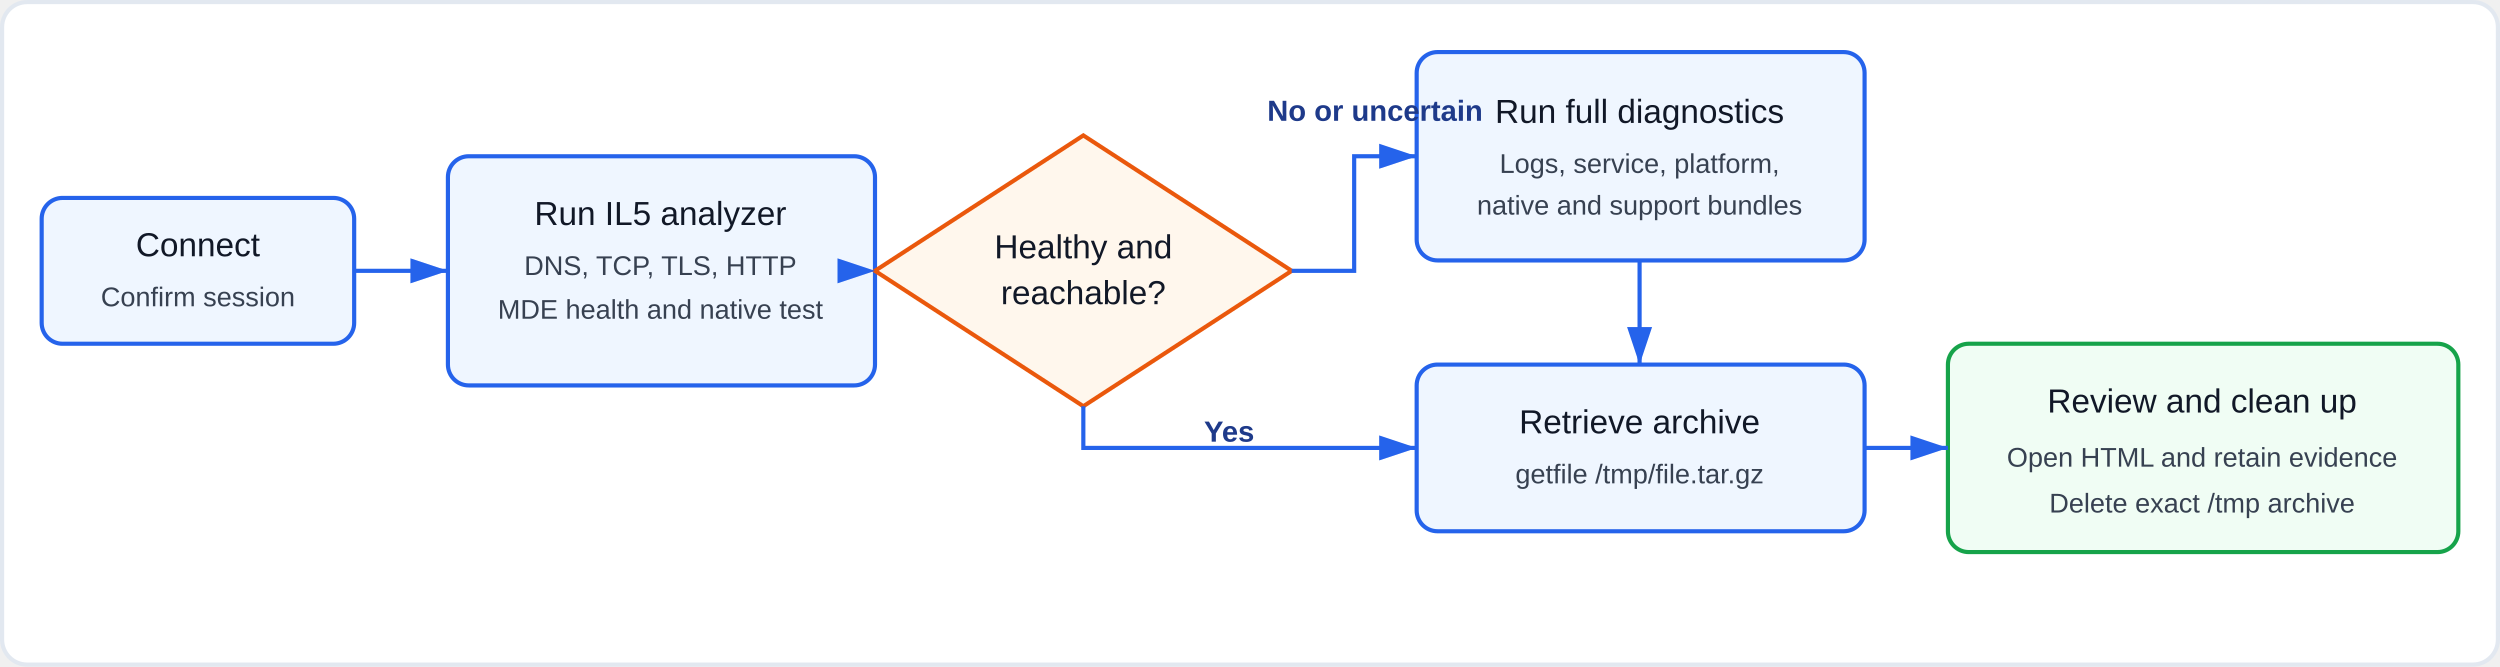
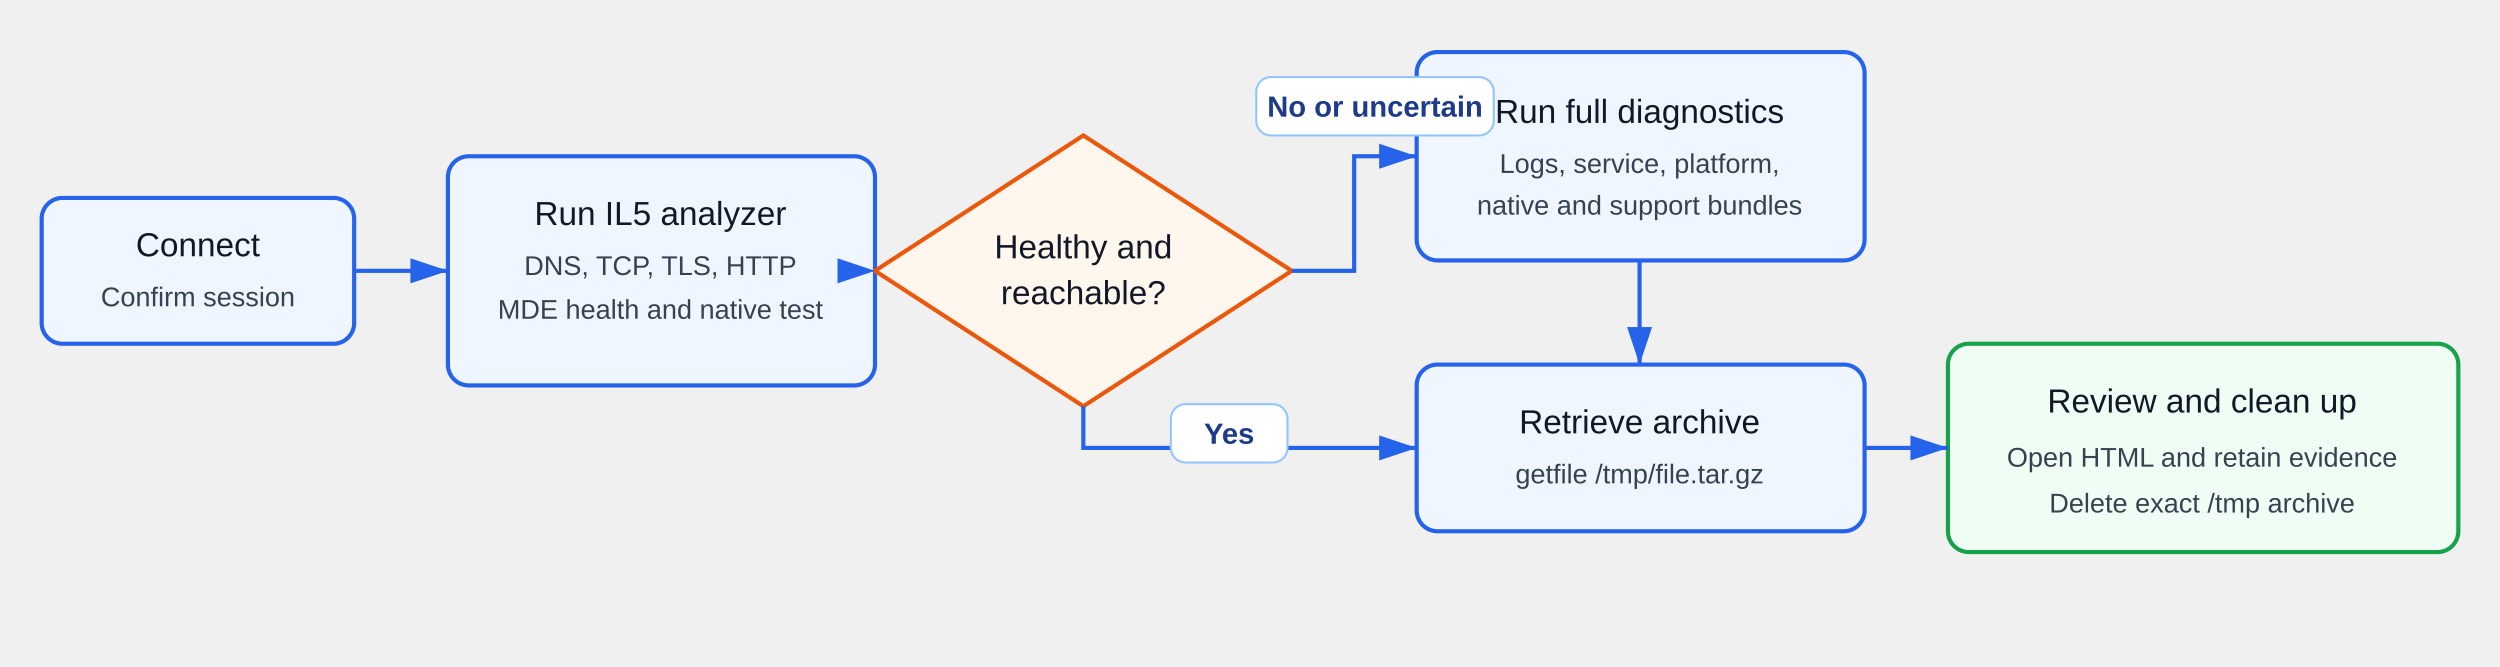
<svg xmlns="http://www.w3.org/2000/svg" width="1200" height="320" viewBox="0 0 1200 320" role="img" aria-labelledby="title desc">
  <defs>
    <marker id="arrow" markerWidth="10" markerHeight="10" refX="9" refY="3" orient="auto" markerUnits="strokeWidth">
      <path d="M0,0 L0,6 L9,3 z" fill="#2563eb" />
    </marker>
    <style>
      .box { fill: #eff6ff; stroke: #2563eb; stroke-width: 2; rx: 10; }
      .decision { fill: #fff7ed; stroke: #ea580c; stroke-width: 2; }
      .done { fill: #f0fdf4; stroke: #16a34a; stroke-width: 2; rx: 10; }
      .text { font: 16px "Segoe UI", Arial, sans-serif; fill: #111827; text-anchor: middle; }
      .small { font: 13px "Segoe UI", Arial, sans-serif; fill: #374151; text-anchor: middle; }
+       .label-bg { fill: #ffffff; stroke: #93c5fd; stroke-width: 1; rx: 7; }
      .label { font: 14px "Segoe UI", Arial, sans-serif; font-weight: 600; fill: #1e3a8a; text-anchor: middle; }
      .line { stroke: #2563eb; stroke-width: 2; fill: none; marker-end: url(#arrow); }
    </style>
  </defs>
-   <rect x="1" y="1" width="1198" height="318" rx="12" fill="#ffffff" stroke="#e2e8f0" stroke-width="2" />
  <rect class="box" x="20" y="95" width="150" height="70" />
  <text class="text" x="95" y="123">Connect</text>
  <text class="small" x="95" y="147">Confirm session</text>
  <rect class="box" x="215" y="75" width="205" height="110" />
  <text class="text" x="317" y="108">Run IL5 analyzer</text>
  <text class="small" x="317" y="132">DNS, TCP, TLS, HTTP</text>
  <text class="small" x="317" y="153">MDE health and native test</text>
  <polygon class="decision" points="520,65 620,130 520,195 420,130" />
  <text class="text" x="520" y="124">Healthy and</text>
  <text class="text" x="520" y="146">reachable?</text>
  <rect class="box" x="680" y="25" width="215" height="100" />
  <text class="text" x="787" y="59">Run full diagnostics</text>
  <text class="small" x="787" y="83">Logs, service, platform,</text>
  <text class="small" x="787" y="103">native and support bundles</text>
  <rect class="box" x="680" y="175" width="215" height="80" />
  <text class="text" x="787" y="208">Retrieve archive</text>
  <text class="small" x="787" y="232">getfile /tmp/file.tar.gz</text>
  <rect class="done" x="935" y="165" width="245" height="100" />
  <text class="text" x="1057" y="198">Review and clean up</text>
  <text class="small" x="1057" y="224">Open HTML and retain evidence</text>
  <text class="small" x="1057" y="246">Delete exact /tmp archive</text>
  <path class="line" d="M170 130 H215" />
  <path class="line" d="M420 130 H420" />
  <path class="line" d="M620 130 H650 V75 H680" />
  <path class="line" d="M520 195 V215 H680" />
  <path class="line" d="M787 125 V175" />
  <path class="line" d="M895 215 H935" />
-   <text class="label" x="660" y="58">No or uncertain</text>
-   <text class="label" x="590" y="212">Yes</text>
+   <rect class="label-bg" x="603" y="37" width="114" height="28" />
+   <text class="label" x="660" y="56">No or uncertain</text>
+   <rect class="label-bg" x="562" y="194" width="56" height="28" />
+   <text class="label" x="590" y="213">Yes</text>
</svg>
